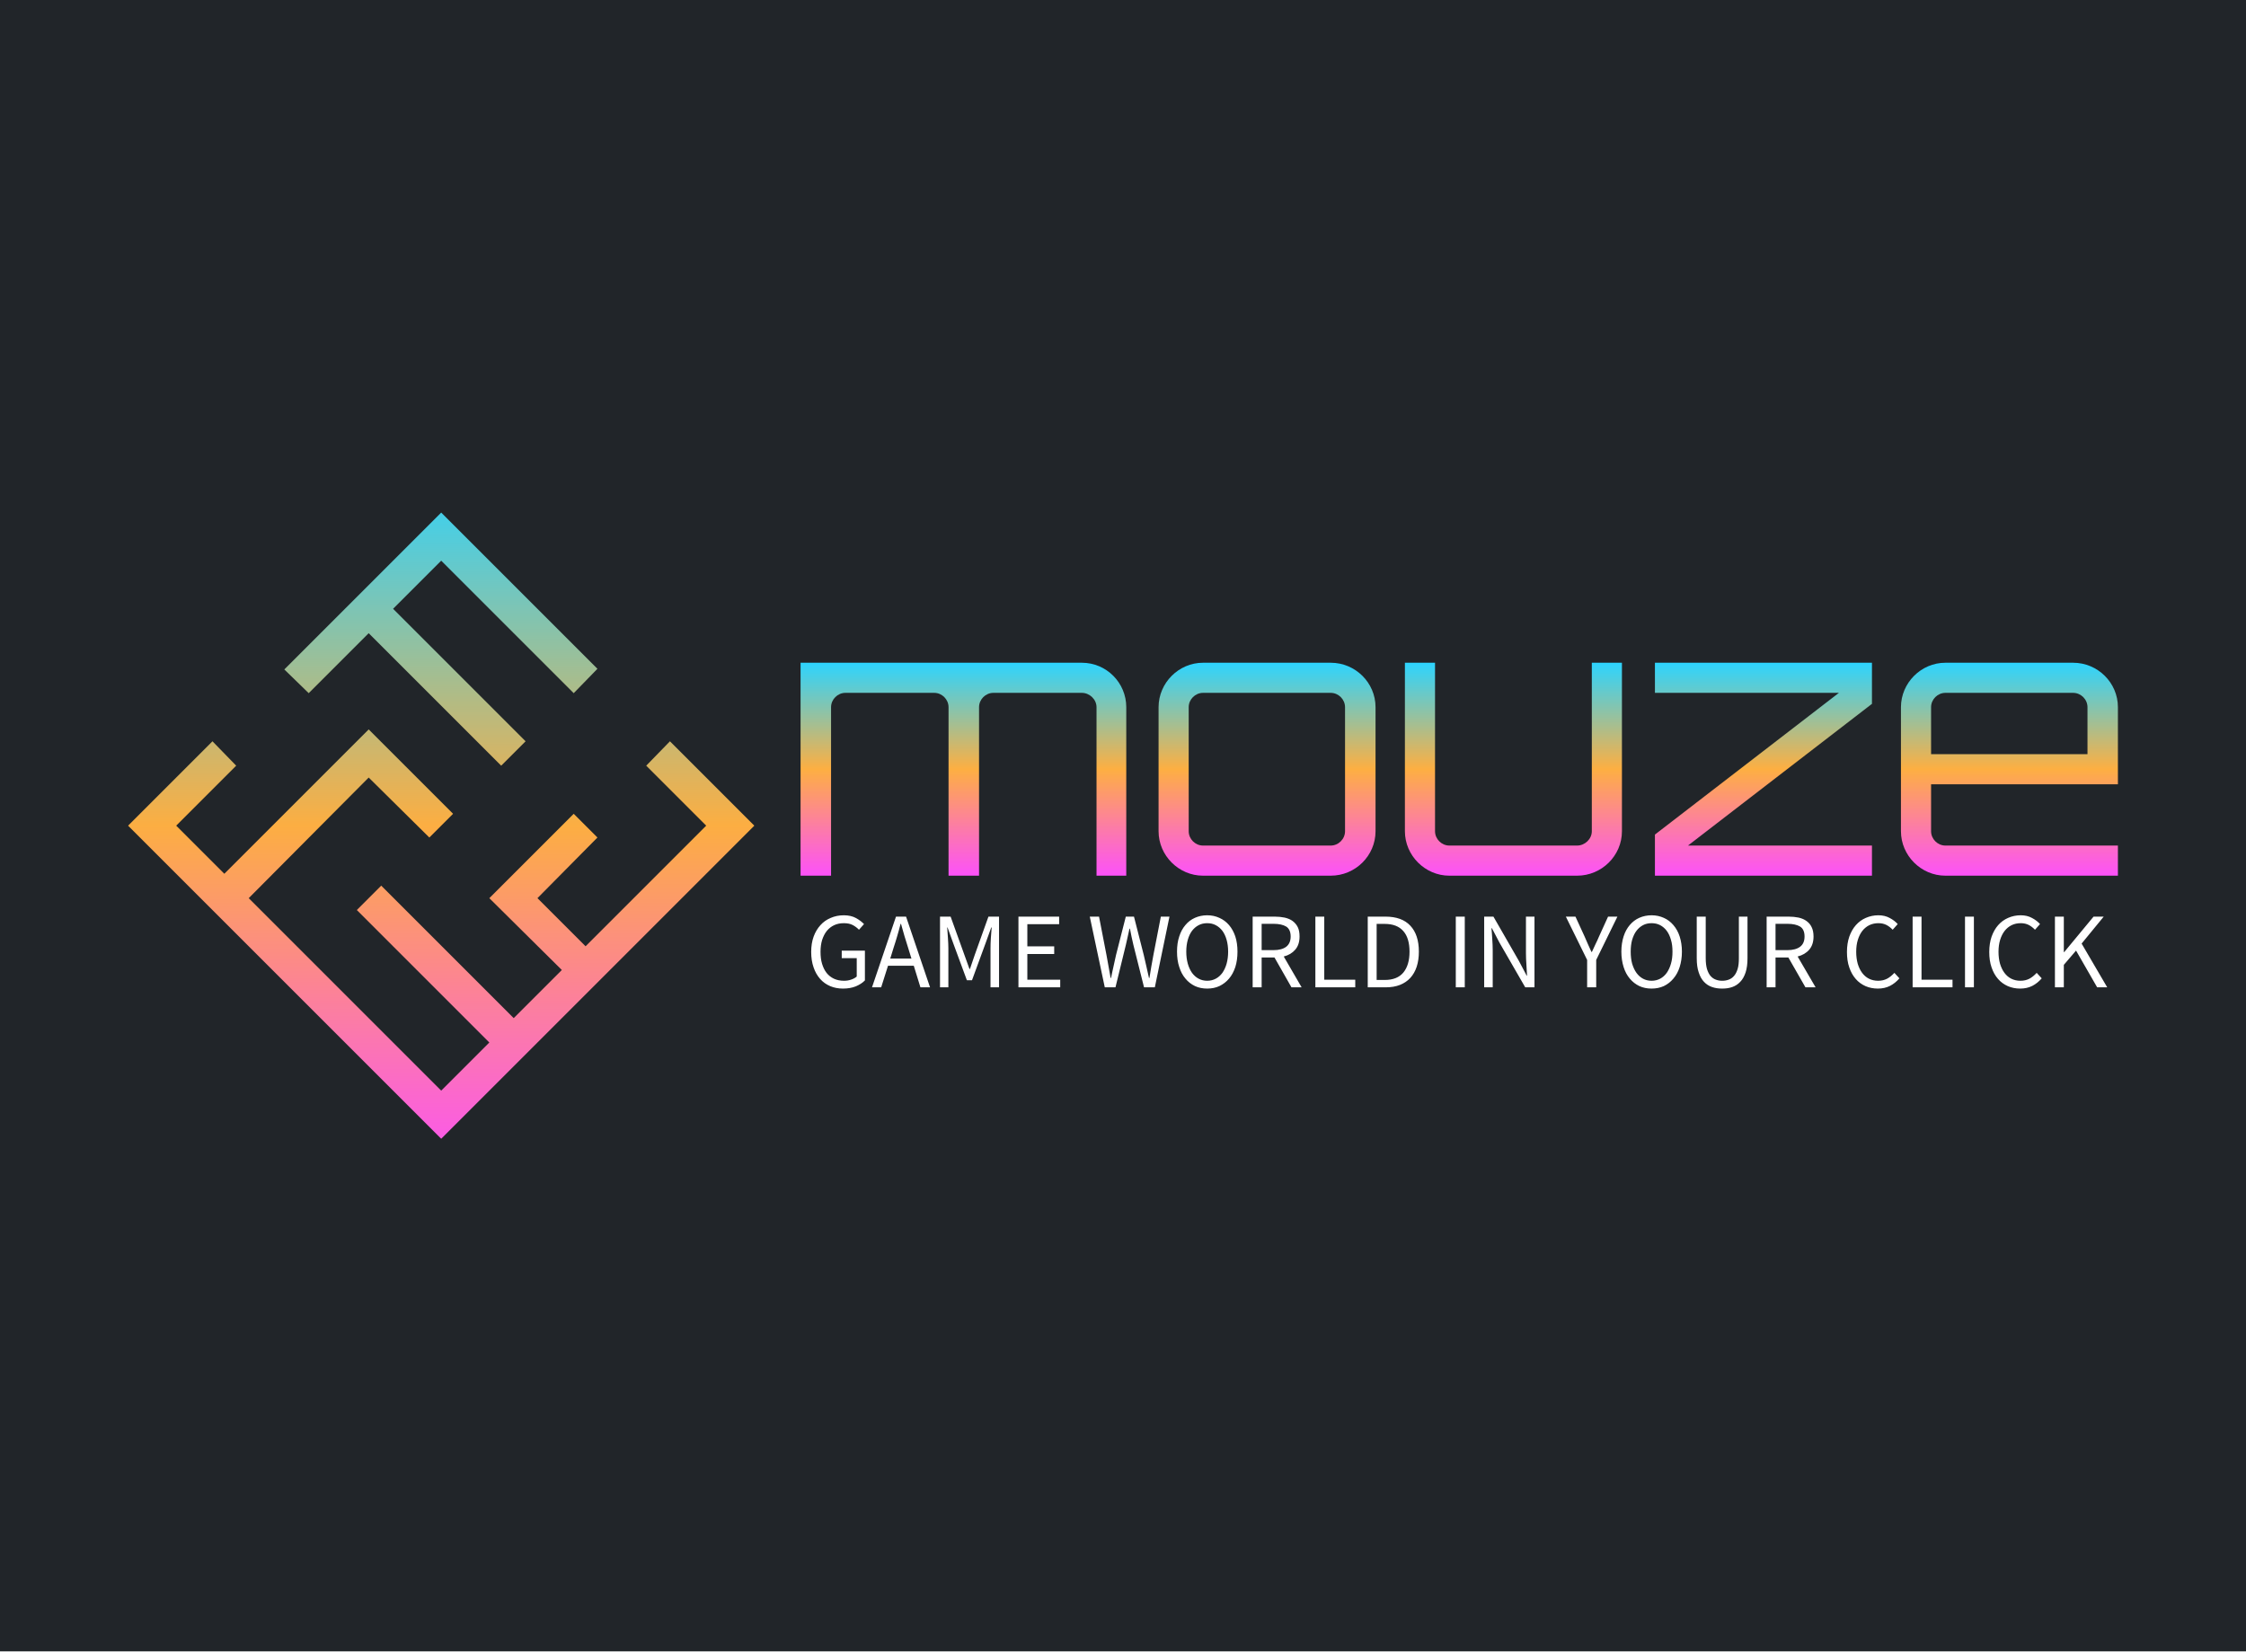
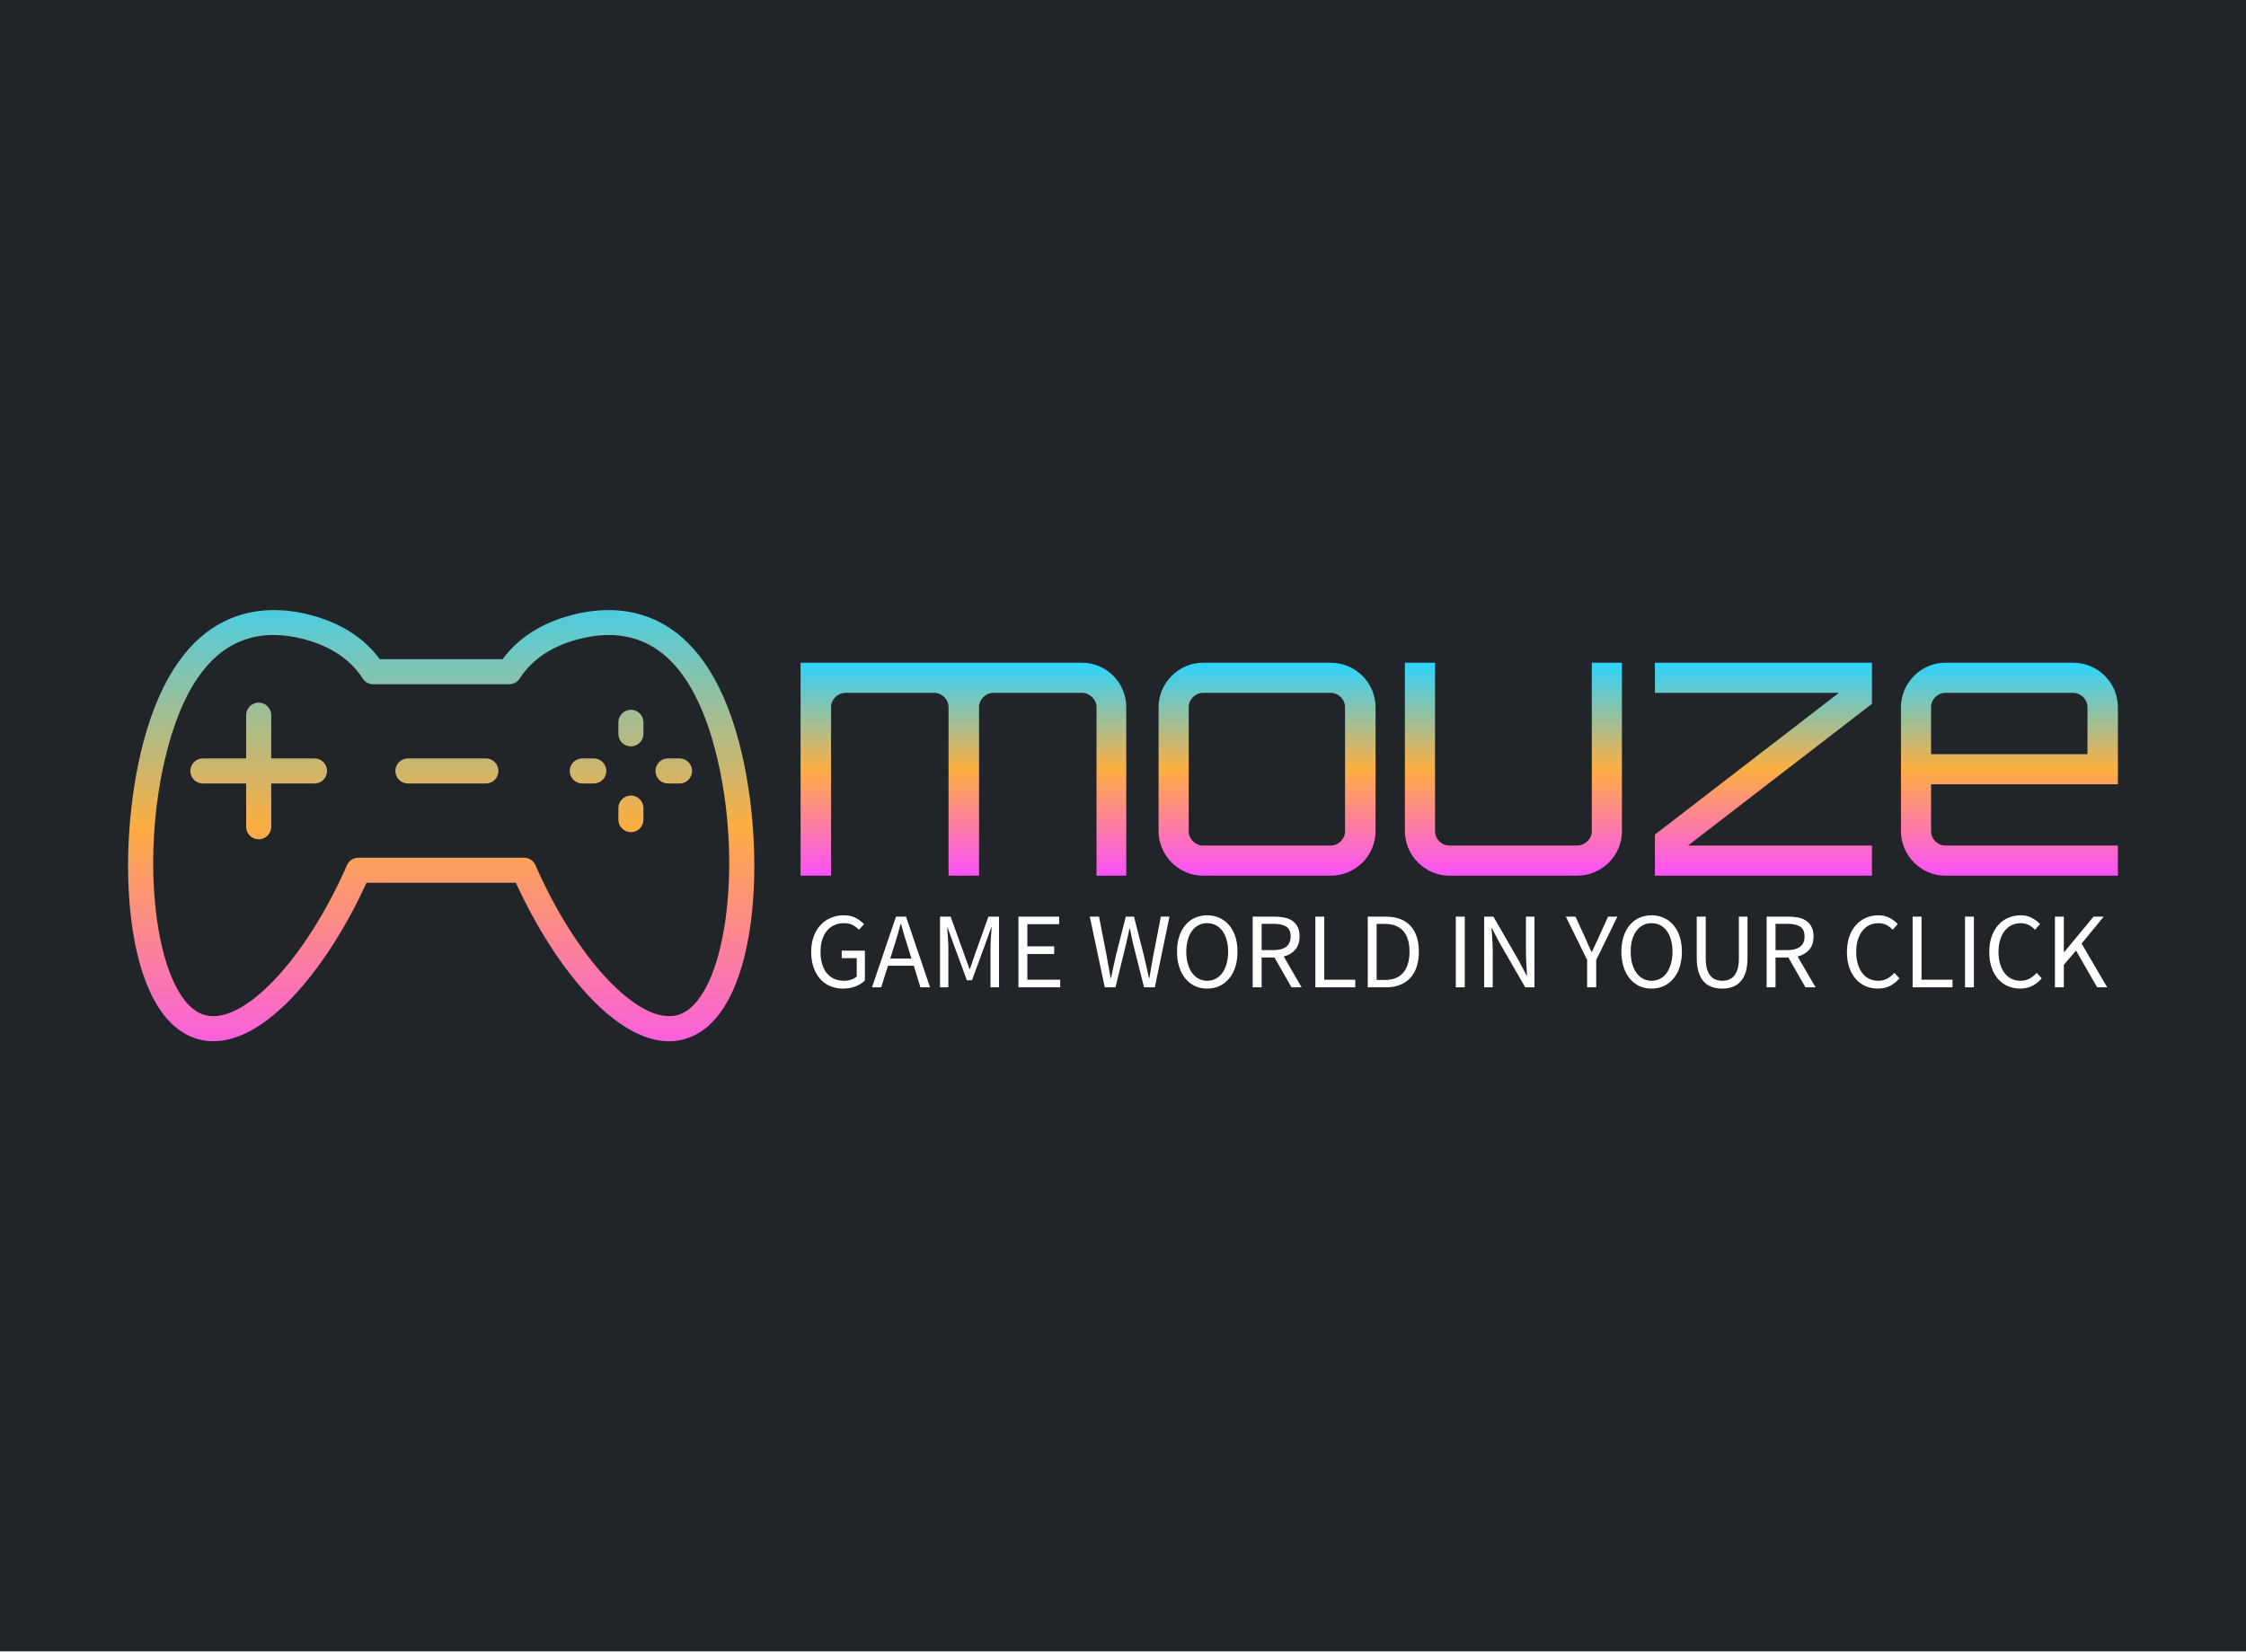
<svg xmlns="http://www.w3.org/2000/svg" data-v-6805eed4="" version="1.0" width="100%" height="100%" viewBox="0 0 340 250" preserveAspectRatio="xMidYMid meet" color-interpolation-filters="sRGB" style="margin: auto;">
  <rect data-v-6805eed4="" x="0" y="0" width="100%" height="100%" fill="#212529" fill-opacity="1" class="background" />
-   <g data-v-6805eed4="" fill="#fc51fa" class="icon-text-wrapper icon-svg-group iconsvg" transform="translate(19.38989,77.6)">
-     <g class="iconsvg-imagesvg" transform="translate(0,0)" mask="url(#665390eb-eeec-4e10-8465-b442cd63e162)">
+   <g data-v-6805eed4="" fill="#fc51fa" class="icon-text-wrapper icon-svg-group iconsvg" transform="translate(19.38989,92.36189)">
+     <g class="iconsvg-imagesvg" transform="translate(0,0)" mask="url(#10e633c6-dbc8-4fc9-a2e5-bd6cb0a33ae9)">
      <g>
-         <rect fill="#fc51fa" fill-opacity="0" stroke-width="2" x="0" y="0" width="94.8" height="94.8" class="image-rect" />
-         <svg filter="url(#colors7940150406)" x="0" y="0" width="94.8" height="94.8" filtersec="colorsf8127341426" class="image-svg-svg primary" style="overflow: visible;">
-           <svg viewBox="-252.5 349.5 95 95">
-             <path d="M-225.1 376.9l9.1-9.1 20.1 20.1 3.7-3.7-20.1-20.1 7.3-7.3 20.1 20.1 3.6-3.7-23.7-23.7-23.8 23.8z" fill="#000000" />
-             <path d="M-164.8 397l-18.3 18.3-7.3-7.3 9.1-9.2-3.6-3.6-12.8 12.8 11 10.9-7.3 7.3-20.1-20.1-3.7 3.7 20.1 20.1-7.3 7.3-29.2-29.2 18.2-18.3 9.2 9.1 3.6-3.6-12.8-12.8-21.9 21.9-7.3-7.3 9.1-9.1-3.6-3.7-12.8 12.8 47.5 47.5 47.5-47.5-12.8-12.8-3.6 3.7z" fill="#000000" />
+         <rect fill="#fc51fa" fill-opacity="0" stroke-width="2" x="0" y="0" width="94.8" height="65.276" class="image-rect" />
+         <svg filter="url(#colors4939991108)" x="0" y="0" width="94.8" height="65.276" filtersec="colorsf3986641516" class="image-svg-svg primary" style="overflow: visible;">
+           <svg version="1.1" x="0px" y="0px" viewBox="2.998 10.784 50.004 34.431" xml:space="preserve">
+             <path d="M38.427,11.18c-2.405,0.634-4.261,1.818-5.525,3.526h-9.805  c-1.264-1.708-3.12-2.893-5.525-3.526C13.844,10.197,7.148,10.219,4.206,21.387  C1.946,29.969,2.552,43.459,8.647,45.065c0.387,0.102,0.777,0.15,1.171,0.15  c4.448,0,9.282-6.222,12.22-12.658h11.924c3.197,7.006,8.638,13.755,13.391,12.508  c6.095-1.605,6.701-15.097,4.441-23.679C48.852,10.219,42.159,10.199,38.427,11.18z   M46.843,43.132c-3.048,0.805-8.028-4.455-11.316-11.975  c-0.159-0.364-0.519-0.6-0.916-0.6H21.39c-0.397,0-0.757,0.235-0.916,0.6  C17.185,38.678,12.205,43.938,9.157,43.132c-3.837-1.012-5.416-12.125-3.017-21.235  c1.598-6.066,4.44-9.124,8.466-9.124c0.775,0,1.595,0.114,2.458,0.341  c2.117,0.558,3.688,1.612,4.67,3.135c0.184,0.285,0.5,0.458,0.84,0.458  h10.853c0.34,0,0.656-0.173,0.84-0.458c0.982-1.522,2.553-2.577,4.67-3.135  c5.34-1.4,9.018,1.549,10.924,8.783C52.259,31.007,50.681,42.12,46.843,43.132  z" />
+             <path d="M17.884,22.632h-3.458v-3.458c0-0.553-0.448-1-1-1s-1,0.447-1,1v3.458H8.968  c-0.552,0-1,0.447-1,1s0.448,1,1,1h3.458v3.458c0,0.553,0.448,1,1,1s1-0.447,1-1v-3.458  h3.458c0.552,0,1-0.447,1-1S18.437,22.632,17.884,22.632z" />
+             <path d="M31.568,22.632H25.34c-0.552,0-1,0.447-1,1s0.448,1,1,1h6.228c0.552,0,1-0.447,1-1  S32.12,22.632,31.568,22.632z" />
+             <path d="M43.147,18.747c-0.552,0-1,0.447-1,1v0.922c0,0.553,0.448,1,1,1s1-0.447,1-1v-0.922  C44.147,19.194,43.699,18.747,43.147,18.747z" />
+             <path d="M40.185,22.632H39.262c-0.552,0-1,0.447-1,1s0.448,1,1,1h0.923c0.552,0,1-0.447,1-1  S40.737,22.632,40.185,22.632z" />
+             <path d="M43.147,25.594c-0.552,0-1,0.447-1,1v0.923c0,0.553,0.448,1,1,1s1-0.447,1-1V26.594  C44.147,26.041,43.699,25.594,43.147,25.594z" />
+             <path d="M47.032,22.632H46.109c-0.552,0-1,0.447-1,1s0.448,1,1,1h0.923c0.552,0,1-0.447,1-1  S47.584,22.632,47.032,22.632z" />
          </svg>
        </svg>
        <defs>
-           <filter id="colors7940150406">
+           <filter id="colors4939991108">
            <feColorMatrix type="matrix" values="0 0 0 0 0.984  0 0 0 0 0.316  0 0 0 0 0.977  0 0 0 1 0" class="icon-fecolormatrix" />
          </filter>
-           <filter id="colorsf8127341426">
+           <filter id="colorsf3986641516">
            <feColorMatrix type="matrix" values="0 0 0 0 0.996  0 0 0 0 0.996  0 0 0 0 0.996  0 0 0 1 0" class="icon-fecolormatrix" />
          </filter>
-           <filter id="colorsb648310239">
+           <filter id="colorsb9946768166">
            <feColorMatrix type="matrix" values="0 0 0 0 0  0 0 0 0 0  0 0 0 0 0  0 0 0 1 0" class="icon-fecolormatrix" />
          </filter>
        </defs>
      </g>
-       <rect v-gra="id" width="106.8" height="106.8" transform="translate(-6, -6)" style="pointer-events:none;" fill="url(#VeMR31v7_oNsMDXgfOw_K)" />
+       <rect v-gra="id" width="106.8" height="77.276" transform="translate(-6, -6)" style="pointer-events:none;" fill="url(#j3sGQsyFMTnPoQVkQVQHf)" />
    </g>
-     <g transform="translate(101.8,22.73432)">
-       <g data-gra="path-name" fill-rule="" class="tp-name iconsvg-namesvg" transform="translate(0,0)" fill="url(#32c13c1d-e678-4c6e-b877-ad3e10fd975c)">
+     <g transform="translate(101.8,7.972433)">
+       <g data-gra="path-name" fill-rule="" class="tp-name iconsvg-namesvg" transform="translate(0,0)" fill="url(#3dd91345-e758-4cfa-ae2d-cd8b162b2cf0)">
        <g transform="scale(1.14)">
          <g>
            <path d="M8.58-24.28L20.38-24.28C21.41-24.28 22.28-23.41 22.28-22.38L22.28 0 26.33 0 26.33-22.38C26.33-23.41 27.2-24.28 28.23-24.28L39.98-24.28C41.01-24.28 41.93-23.41 41.93-22.38L41.93 0 45.88 0 45.88-22.38C45.88-25.63 43.24-28.28 39.98-28.28L2.63-28.28 2.63 0 6.68 0 6.68-22.38C6.68-23.41 7.55-24.28 8.58-24.28ZM50.17-22.38L50.17-5.9C50.17-2.68 52.84 0 56.07 0L73.03 0C76.3 0 78.98-2.65 78.98-5.9L78.98-22.38C78.98-25.63 76.3-28.28 73.03-28.28L56.07-28.28C52.84-28.28 50.17-25.6 50.17-22.38ZM74.93-22.38L74.93-5.9C74.93-4.87 74.06-4 73.03-4L56.07-4C55.04-4 54.17-4.87 54.17-5.9L54.17-22.38C54.17-23.41 55.04-24.28 56.07-24.28L73.03-24.28C74.06-24.28 74.93-23.41 74.93-22.38ZM105.75-4L88.78-4C87.75-4 86.88-4.87 86.88-5.9L86.88-28.28 82.88-28.28 82.88-5.9C82.88-2.68 85.56 0 88.78 0L105.75 0C109.01 0 111.7-2.65 111.7-5.9L111.7-28.28 107.7-28.28 107.7-5.9C107.7-4.87 106.78-4 105.75-4ZM116.08-24.28L140.51-24.28 116.08-5.46 116.08 0 144.9 0 144.9-4 120.47-4 144.9-22.82 144.9-28.28 116.08-28.28ZM148.75-22.38L148.75-5.9C148.75-2.68 151.42 0 154.65 0L177.56 0 177.56-4 154.65-4C153.62-4 152.75-4.87 152.75-5.9L152.75-12.14 177.56-12.14 177.56-22.38C177.56-25.63 174.88-28.28 171.61-28.28L154.65-28.28C151.42-28.28 148.75-25.6 148.75-22.38ZM154.65-24.28L171.61-24.28C172.65-24.28 173.52-23.41 173.52-22.38L173.52-16.14 152.75-16.14 152.75-22.38C152.75-23.41 153.62-24.28 154.65-24.28Z" transform="translate(-2.63, 28.28)" />
          </g>
        </g>
      </g>
      <g data-gra="path-slogan" fill-rule="" class="tp-slogan iconsvg-slogansvg" fill="#FFFFFF" transform="translate(1.613289,38.2392)">
        <g transform="scale(1, 1)">
          <g transform="scale(1.36)">
            <path d="M0.62-3.94C0.62-3.30 0.71-2.72 0.89-2.21C1.06-1.71 1.31-1.28 1.62-0.93C1.93-0.58 2.30-0.32 2.74-0.13C3.17 0.05 3.64 0.14 4.16 0.14C4.69 0.14 5.17 0.06 5.59-0.11C6.01-0.29 6.34-0.50 6.60-0.77L6.60-4.08L4.02-4.08L4.02-3.25L5.69-3.25L5.69-1.20C5.53-1.06 5.32-0.94 5.07-0.86C4.82-0.77 4.55-0.73 4.27-0.73C3.85-0.73 3.47-0.81 3.15-0.96C2.83-1.11 2.55-1.33 2.33-1.61C2.11-1.89 1.95-2.23 1.83-2.62C1.71-3.02 1.66-3.46 1.66-3.96C1.66-4.45 1.72-4.89 1.84-5.28C1.97-5.67 2.14-6.01 2.36-6.28C2.59-6.56 2.86-6.77 3.18-6.92C3.50-7.07 3.86-7.14 4.26-7.14C4.66-7.14 4.99-7.07 5.25-6.93C5.51-6.79 5.74-6.62 5.94-6.41L6.50-7.04C6.27-7.28 5.97-7.51 5.61-7.71C5.25-7.91 4.79-8.02 4.25-8.02C3.72-8.02 3.24-7.92 2.80-7.73C2.36-7.55 1.97-7.28 1.65-6.92C1.33-6.57 1.07-6.14 0.89-5.64C0.71-5.14 0.62-4.57 0.62-3.94ZM11.78-3.20L9.42-3.20L9.79-4.40C9.94-4.84 10.07-5.28 10.20-5.72C10.33-6.15 10.45-6.60 10.57-7.06L10.62-7.06C10.75-6.60 10.88-6.15 11.00-5.72C11.13-5.28 11.27-4.84 11.41-4.40ZM12.04-2.40L12.78 0L13.85 0L11.18-7.87L10.06-7.87L7.39 0L8.41 0L9.17-2.40ZM14.96-7.87L14.96 0L15.89 0L15.89-4.33C15.89-4.68 15.87-5.07 15.84-5.50C15.81-5.92 15.78-6.31 15.76-6.66L15.80-6.66L16.43-4.91L17.95-0.79L18.52-0.79L20.03-4.91L20.66-6.66L20.71-6.66C20.68-6.31 20.65-5.92 20.62-5.50C20.59-5.07 20.58-4.68 20.58-4.33L20.58 0L21.53 0L21.53-7.87L20.35-7.87L18.84-3.65L18.29-2.04L18.24-2.04L17.66-3.65L16.14-7.87ZM23.69-7.87L23.69 0L28.34 0L28.34-0.85L24.68-0.85L24.68-3.71L27.67-3.71L27.67-4.56L24.68-4.56L24.68-7.03L28.22-7.03L28.22-7.87ZM31.63-7.87L33.30 0L34.49 0L35.65-4.74C35.72-5.04 35.78-5.34 35.85-5.63C35.92-5.93 35.98-6.22 36.05-6.53L36.10-6.53C36.16-6.22 36.22-5.93 36.28-5.63C36.34-5.34 36.41-5.04 36.48-4.74L37.67 0L38.87 0L40.50-7.87L39.54-7.87L38.71-3.59C38.63-3.16 38.56-2.74 38.48-2.32C38.41-1.90 38.34-1.48 38.27-1.04L38.22-1.04C38.12-1.48 38.03-1.90 37.93-2.33C37.84-2.75 37.74-3.17 37.64-3.59L36.55-7.87L35.64-7.87L34.55-3.59C34.46-3.16 34.37-2.74 34.27-2.32C34.18-1.90 34.08-1.48 34.00-1.04L33.95-1.04C33.88-1.48 33.80-1.90 33.72-2.32C33.64-2.73 33.56-3.16 33.49-3.59L32.66-7.87ZM44.70 0.14C45.20 0.14 45.65 0.05 46.06-0.14C46.47-0.34 46.83-0.61 47.13-0.97C47.43-1.32 47.66-1.75 47.83-2.26C47.99-2.77 48.07-3.34 48.07-3.97C48.07-4.60 47.99-5.16 47.83-5.66C47.66-6.16 47.43-6.58 47.13-6.93C46.83-7.28 46.47-7.55 46.06-7.73C45.65-7.92 45.20-8.02 44.70-8.02C44.20-8.02 43.75-7.92 43.34-7.74C42.93-7.56 42.57-7.29 42.28-6.94C41.98-6.59 41.75-6.17 41.59-5.67C41.42-5.17 41.34-4.60 41.34-3.97C41.34-3.34 41.42-2.77 41.59-2.26C41.75-1.75 41.98-1.32 42.28-0.97C42.57-0.61 42.93-0.34 43.34-0.14C43.75 0.05 44.20 0.14 44.70 0.14ZM44.70-0.73C44.35-0.73 44.03-0.81 43.75-0.96C43.46-1.11 43.22-1.33 43.01-1.61C42.81-1.90 42.65-2.24 42.54-2.63C42.43-3.03 42.37-3.48 42.37-3.97C42.37-4.46 42.43-4.90 42.54-5.29C42.65-5.68 42.81-6.02 43.01-6.29C43.22-6.56 43.46-6.77 43.75-6.92C44.03-7.07 44.35-7.14 44.70-7.14C45.05-7.14 45.37-7.07 45.65-6.92C45.94-6.77 46.18-6.56 46.39-6.29C46.59-6.02 46.75-5.68 46.86-5.29C46.97-4.90 47.03-4.46 47.03-3.97C47.03-3.48 46.97-3.03 46.86-2.63C46.75-2.24 46.59-1.90 46.39-1.61C46.18-1.33 45.94-1.11 45.65-0.96C45.37-0.81 45.05-0.73 44.70-0.73ZM50.76-4.14L50.76-7.07L52.08-7.07C52.70-7.07 53.17-6.96 53.50-6.76C53.82-6.55 53.99-6.18 53.99-5.66C53.99-5.15 53.82-4.77 53.50-4.52C53.17-4.27 52.70-4.14 52.08-4.14ZM54.08 0L55.21 0L53.22-3.43C53.76-3.57 54.18-3.82 54.50-4.19C54.82-4.56 54.98-5.05 54.98-5.66C54.98-6.07 54.92-6.42 54.78-6.70C54.64-6.98 54.45-7.20 54.21-7.38C53.97-7.56 53.67-7.68 53.33-7.76C52.99-7.83 52.62-7.87 52.22-7.87L49.76-7.87L49.76 0L50.76 0L50.76-3.32L52.19-3.32ZM56.74-7.87L56.74 0L61.18 0L61.18-0.85L57.73-0.85L57.73-7.87ZM62.57-7.87L62.57 0L64.58 0C65.18 0 65.70-0.09 66.16-0.27C66.61-0.45 67.00-0.71 67.31-1.05C67.62-1.39 67.86-1.81 68.02-2.30C68.18-2.79 68.26-3.35 68.26-3.97C68.26-5.23 67.94-6.19 67.31-6.86C66.68-7.54 65.75-7.87 64.54-7.87ZM64.46-0.82L63.56-0.82L63.56-7.06L64.46-7.06C65.38-7.06 66.07-6.79 66.53-6.26C66.99-5.74 67.22-4.97 67.22-3.97C67.22-2.97 66.99-2.20 66.53-1.64C66.07-1.09 65.38-0.82 64.46-0.82ZM72.37-7.87L72.37 0L73.37 0L73.37-7.87ZM75.53-7.87L75.53 0L76.48 0L76.48-4.12C76.48-4.53 76.46-4.95 76.43-5.36C76.41-5.77 76.38-6.18 76.34-6.58L76.39-6.58L77.24-4.96L80.10 0L81.13 0L81.13-7.87L80.18-7.87L80.18-3.80C80.18-3.39 80.20-2.97 80.23-2.54C80.25-2.11 80.28-1.70 80.30-1.30L80.26-1.30L79.40-2.93L76.56-7.87ZM86.99-3.05L86.99 0L88.00 0L88.00-3.05L90.36-7.87L89.32-7.87L88.31-5.65C88.19-5.36 88.06-5.08 87.92-4.80C87.79-4.52 87.65-4.23 87.52-3.94L87.47-3.94C87.33-4.23 87.20-4.52 87.08-4.80C86.96-5.08 86.84-5.36 86.71-5.65L85.69-7.87L84.62-7.87ZM94.16 0.14C94.66 0.14 95.11 0.05 95.53-0.14C95.94-0.34 96.29-0.61 96.59-0.97C96.89-1.32 97.13-1.75 97.29-2.26C97.45-2.77 97.54-3.34 97.54-3.97C97.54-4.60 97.45-5.16 97.29-5.66C97.13-6.16 96.89-6.58 96.59-6.93C96.29-7.28 95.94-7.55 95.53-7.73C95.11-7.92 94.66-8.02 94.16-8.02C93.67-8.02 93.21-7.92 92.80-7.74C92.39-7.56 92.04-7.29 91.74-6.94C91.44-6.59 91.21-6.17 91.05-5.67C90.89-5.17 90.80-4.60 90.80-3.97C90.80-3.34 90.89-2.77 91.05-2.26C91.21-1.75 91.44-1.32 91.74-0.97C92.04-0.61 92.39-0.34 92.80-0.14C93.21 0.05 93.67 0.14 94.16 0.14ZM94.16-0.73C93.81-0.73 93.49-0.81 93.21-0.96C92.93-1.11 92.68-1.33 92.48-1.61C92.27-1.90 92.12-2.24 92.00-2.63C91.89-3.03 91.84-3.48 91.84-3.97C91.84-4.46 91.89-4.90 92.00-5.29C92.12-5.68 92.27-6.02 92.48-6.29C92.68-6.56 92.93-6.77 93.21-6.92C93.49-7.07 93.81-7.14 94.16-7.14C94.52-7.14 94.83-7.07 95.12-6.92C95.40-6.77 95.65-6.56 95.85-6.29C96.05-6.02 96.21-5.68 96.32-5.29C96.44-4.90 96.49-4.46 96.49-3.97C96.49-3.48 96.44-3.03 96.32-2.63C96.21-2.24 96.05-1.90 95.85-1.61C95.65-1.33 95.40-1.11 95.12-0.96C94.83-0.81 94.52-0.73 94.16-0.73ZM99.19-7.87L99.19-3.25C99.19-2.62 99.26-2.09 99.41-1.66C99.55-1.22 99.75-0.87 100.00-0.61C100.25-0.34 100.55-0.15 100.90-0.03C101.25 0.09 101.62 0.14 102.02 0.14C102.42 0.14 102.80 0.09 103.14-0.03C103.48-0.15 103.78-0.34 104.03-0.61C104.29-0.87 104.48-1.22 104.63-1.66C104.77-2.09 104.84-2.62 104.84-3.25L104.84-7.87L103.88-7.87L103.88-3.23C103.88-2.76 103.84-2.36 103.74-2.04C103.64-1.72 103.51-1.46 103.34-1.27C103.18-1.08 102.98-0.94 102.76-0.86C102.53-0.77 102.29-0.73 102.02-0.73C101.77-0.73 101.53-0.77 101.30-0.86C101.08-0.94 100.89-1.08 100.72-1.27C100.56-1.46 100.43-1.72 100.33-2.04C100.24-2.36 100.19-2.76 100.19-3.23L100.19-7.87ZM107.96-4.14L107.96-7.07L109.28-7.07C109.90-7.07 110.37-6.96 110.70-6.76C111.03-6.55 111.19-6.18 111.19-5.66C111.19-5.15 111.03-4.77 110.70-4.52C110.37-4.27 109.90-4.14 109.28-4.14ZM111.29 0L112.42 0L110.42-3.43C110.96-3.57 111.39-3.82 111.71-4.19C112.03-4.56 112.19-5.05 112.19-5.66C112.19-6.07 112.12-6.42 111.98-6.70C111.85-6.98 111.66-7.20 111.41-7.38C111.17-7.56 110.88-7.68 110.54-7.76C110.20-7.83 109.83-7.87 109.43-7.87L106.97-7.87L106.97 0L107.96 0L107.96-3.32L109.39-3.32ZM115.91-3.94C115.91-3.30 115.99-2.72 116.17-2.21C116.34-1.71 116.58-1.28 116.89-0.93C117.19-0.58 117.56-0.32 117.98-0.13C118.40 0.05 118.86 0.14 119.35 0.14C119.86 0.14 120.30 0.04 120.70-0.16C121.09-0.36 121.44-0.64 121.75-1.00L121.19-1.61C120.93-1.33 120.66-1.11 120.38-0.96C120.09-0.81 119.76-0.73 119.38-0.73C119.00-0.73 118.66-0.81 118.36-0.96C118.06-1.11 117.81-1.33 117.60-1.61C117.39-1.89 117.23-2.23 117.11-2.62C117.00-3.02 116.94-3.46 116.94-3.96C116.94-4.45 117-4.89 117.12-5.28C117.24-5.67 117.41-6.01 117.62-6.28C117.84-6.56 118.10-6.77 118.40-6.92C118.71-7.07 119.05-7.14 119.42-7.14C119.76-7.14 120.05-7.07 120.31-6.94C120.56-6.81 120.79-6.63 121.00-6.41L121.56-7.04C121.33-7.30 121.03-7.53 120.67-7.72C120.31-7.92 119.89-8.02 119.41-8.02C118.91-8.02 118.44-7.92 118.01-7.73C117.59-7.55 117.22-7.28 116.90-6.92C116.59-6.57 116.35-6.14 116.17-5.64C116.00-5.14 115.91-4.57 115.91-3.94ZM123.22-7.87L123.22 0L127.66 0L127.66-0.85L124.21-0.85L124.21-7.87ZM129.05-7.87L129.05 0L130.04 0L130.04-7.87ZM131.75-3.94C131.75-3.30 131.83-2.72 132.01-2.21C132.18-1.71 132.42-1.28 132.73-0.93C133.03-0.58 133.40-0.32 133.82-0.13C134.24 0.05 134.70 0.14 135.19 0.14C135.70 0.14 136.14 0.04 136.54-0.16C136.93-0.36 137.28-0.64 137.59-1.00L137.03-1.61C136.77-1.33 136.50-1.11 136.22-0.96C135.93-0.81 135.60-0.73 135.22-0.73C134.84-0.73 134.50-0.81 134.20-0.96C133.90-1.11 133.65-1.33 133.44-1.61C133.23-1.89 133.07-2.23 132.95-2.62C132.84-3.02 132.78-3.46 132.78-3.96C132.78-4.45 132.84-4.89 132.96-5.28C133.08-5.67 133.25-6.01 133.46-6.28C133.68-6.56 133.94-6.77 134.24-6.92C134.55-7.07 134.89-7.14 135.26-7.14C135.60-7.14 135.89-7.07 136.15-6.94C136.40-6.81 136.63-6.63 136.84-6.41L137.40-7.04C137.17-7.30 136.87-7.53 136.51-7.72C136.15-7.92 135.73-8.02 135.25-8.02C134.75-8.02 134.28-7.92 133.85-7.73C133.43-7.55 133.06-7.28 132.74-6.92C132.43-6.57 132.19-6.14 132.01-5.64C131.84-5.14 131.75-4.57 131.75-3.94ZM139.06-7.87L139.06 0L140.05 0L140.05-2.50L141.41-4.09L143.76 0L144.88 0L142.03-4.87L144.49-7.87L143.36-7.87L140.09-3.92L140.05-3.92L140.05-7.87Z" transform="translate(-0.624, 8.016)" />
          </g>
        </g>
      </g>
    </g>
  </g>
  <defs v-gra="od">
-     <linearGradient x1="0" y1="1" x2="0" y2="0" id="32c13c1d-e678-4c6e-b877-ad3e10fd975c">
+     <linearGradient x1="0" y1="1" x2="0" y2="0" id="3dd91345-e758-4cfa-ae2d-cd8b162b2cf0">
      <stop offset="0%" stop-color="#fc51fa" />
      <stop offset="50%" stop-color="#fdaf42" />
      <stop offset="100%" stop-color="#2cd4ff" />
    </linearGradient>
    <filter id="42443b3f1de60f6b6fd3b6a9844b4764" filterUnits="objectBoundingBox">
      <feColorMatrix type="matrix" values="0 0 0 0 0.996  0 0 0 0 0.996  0 0 0 0 0.996  0 0 0 1 0" />
    </filter>
  </defs>
  <defs v-gra="id">
-     <filter id="befd26d6-2c60-4f37-9b21-8c029b98ac07" filterUnits="userSpaceOnUse">
+     <filter id="e74e6fc2-837f-4ef6-a440-be737ca64257" filterUnits="userSpaceOnUse">
      <feColorMatrix type="matrix" values="0 0 0 0 0.996  0 0 0 0 0.996  0 0 0 0 0.996  0 0 0 1 0" />
    </filter>
-     <linearGradient x1="0" y1="1" x2="0" y2="0" id="VeMR31v7_oNsMDXgfOw_K">
+     <linearGradient x1="0" y1="1" x2="0" y2="0" id="j3sGQsyFMTnPoQVkQVQHf">
      <stop offset="0%" stop-color="#fc51fa" />
      <stop offset="50%" stop-color="#fdaf42" />
      <stop offset="100%" stop-color="#2cd4ff" />
    </linearGradient>
    <filter id="42443b3f1de60f6b6fd3b6a9844b4764" filterUnits="objectBoundingBox">
      <feColorMatrix type="matrix" values="0 0 0 0 0.996  0 0 0 0 0.996  0 0 0 0 0.996  0 0 0 1 0" />
    </filter>
  </defs>
-   <mask v-gra="im" id="665390eb-eeec-4e10-8465-b442cd63e162">
-     <g class="iconsvg-imagesvg" filter="url(#befd26d6-2c60-4f37-9b21-8c029b98ac07)">
+   <mask v-gra="im" id="10e633c6-dbc8-4fc9-a2e5-bd6cb0a33ae9">
+     <g class="iconsvg-imagesvg" filter="url(#e74e6fc2-837f-4ef6-a440-be737ca64257)">
      <g>
-         <rect fill="#fc51fa" fill-opacity="0" stroke-width="2" x="0" y="0" width="94.8" height="94.8" class="image-rect" />
-         <svg x="0" y="0" width="94.8" height="94.8" filtersec="colorsf8127341426" class="image-svg-svg primary" style="overflow: visible;">
-           <svg viewBox="-252.5 349.5 95 95">
-             <path d="M-225.1 376.9l9.1-9.1 20.1 20.1 3.7-3.7-20.1-20.1 7.3-7.3 20.1 20.1 3.6-3.7-23.7-23.7-23.8 23.8z" fill="#000000" />
-             <path d="M-164.8 397l-18.3 18.3-7.3-7.3 9.1-9.2-3.6-3.6-12.8 12.8 11 10.9-7.3 7.3-20.1-20.1-3.7 3.7 20.1 20.1-7.3 7.3-29.2-29.2 18.2-18.3 9.2 9.1 3.6-3.6-12.8-12.8-21.9 21.9-7.3-7.3 9.1-9.1-3.6-3.7-12.8 12.8 47.5 47.5 47.5-47.5-12.8-12.8-3.6 3.7z" fill="#000000" />
+         <rect fill="#fc51fa" fill-opacity="0" stroke-width="2" x="0" y="0" width="94.8" height="65.276" class="image-rect" />
+         <svg x="0" y="0" width="94.8" height="65.276" filtersec="colorsf3986641516" class="image-svg-svg primary" style="overflow: visible;">
+           <svg version="1.1" x="0px" y="0px" viewBox="2.998 10.784 50.004 34.431" xml:space="preserve">
+             <path d="M38.427,11.18c-2.405,0.634-4.261,1.818-5.525,3.526h-9.805  c-1.264-1.708-3.12-2.893-5.525-3.526C13.844,10.197,7.148,10.219,4.206,21.387  C1.946,29.969,2.552,43.459,8.647,45.065c0.387,0.102,0.777,0.15,1.171,0.15  c4.448,0,9.282-6.222,12.22-12.658h11.924c3.197,7.006,8.638,13.755,13.391,12.508  c6.095-1.605,6.701-15.097,4.441-23.679C48.852,10.219,42.159,10.199,38.427,11.18z   M46.843,43.132c-3.048,0.805-8.028-4.455-11.316-11.975  c-0.159-0.364-0.519-0.6-0.916-0.6H21.39c-0.397,0-0.757,0.235-0.916,0.6  C17.185,38.678,12.205,43.938,9.157,43.132c-3.837-1.012-5.416-12.125-3.017-21.235  c1.598-6.066,4.44-9.124,8.466-9.124c0.775,0,1.595,0.114,2.458,0.341  c2.117,0.558,3.688,1.612,4.67,3.135c0.184,0.285,0.5,0.458,0.84,0.458  h10.853c0.34,0,0.656-0.173,0.84-0.458c0.982-1.522,2.553-2.577,4.67-3.135  c5.34-1.4,9.018,1.549,10.924,8.783C52.259,31.007,50.681,42.12,46.843,43.132  z" />
+             <path d="M17.884,22.632h-3.458v-3.458c0-0.553-0.448-1-1-1s-1,0.447-1,1v3.458H8.968  c-0.552,0-1,0.447-1,1s0.448,1,1,1h3.458v3.458c0,0.553,0.448,1,1,1s1-0.447,1-1v-3.458  h3.458c0.552,0,1-0.447,1-1S18.437,22.632,17.884,22.632z" />
+             <path d="M31.568,22.632H25.34c-0.552,0-1,0.447-1,1s0.448,1,1,1h6.228c0.552,0,1-0.447,1-1  S32.12,22.632,31.568,22.632z" />
+             <path d="M43.147,18.747c-0.552,0-1,0.447-1,1v0.922c0,0.553,0.448,1,1,1s1-0.447,1-1v-0.922  C44.147,19.194,43.699,18.747,43.147,18.747z" />
+             <path d="M40.185,22.632H39.262c-0.552,0-1,0.447-1,1s0.448,1,1,1h0.923c0.552,0,1-0.447,1-1  S40.737,22.632,40.185,22.632z" />
+             <path d="M43.147,25.594c-0.552,0-1,0.447-1,1v0.923c0,0.553,0.448,1,1,1s1-0.447,1-1V26.594  C44.147,26.041,43.699,25.594,43.147,25.594z" />
+             <path d="M47.032,22.632H46.109c-0.552,0-1,0.447-1,1s0.448,1,1,1h0.923c0.552,0,1-0.447,1-1  S47.584,22.632,47.032,22.632z" />
          </svg>
        </svg>
        <defs>
-           <filter id="colors7940150406">
+           <filter id="colors4939991108">
            <feColorMatrix type="matrix" values="0 0 0 0 0.984  0 0 0 0 0.316  0 0 0 0 0.977  0 0 0 1 0" class="icon-fecolormatrix" />
          </filter>
-           <filter id="colorsf8127341426">
+           <filter id="colorsf3986641516">
            <feColorMatrix type="matrix" values="0 0 0 0 0.996  0 0 0 0 0.996  0 0 0 0 0.996  0 0 0 1 0" class="icon-fecolormatrix" />
          </filter>
-           <filter id="colorsb648310239">
+           <filter id="colorsb9946768166">
            <feColorMatrix type="matrix" values="0 0 0 0 0  0 0 0 0 0  0 0 0 0 0  0 0 0 1 0" class="icon-fecolormatrix" />
          </filter>
        </defs>
      </g>
    </g>
  </mask>
</svg>
